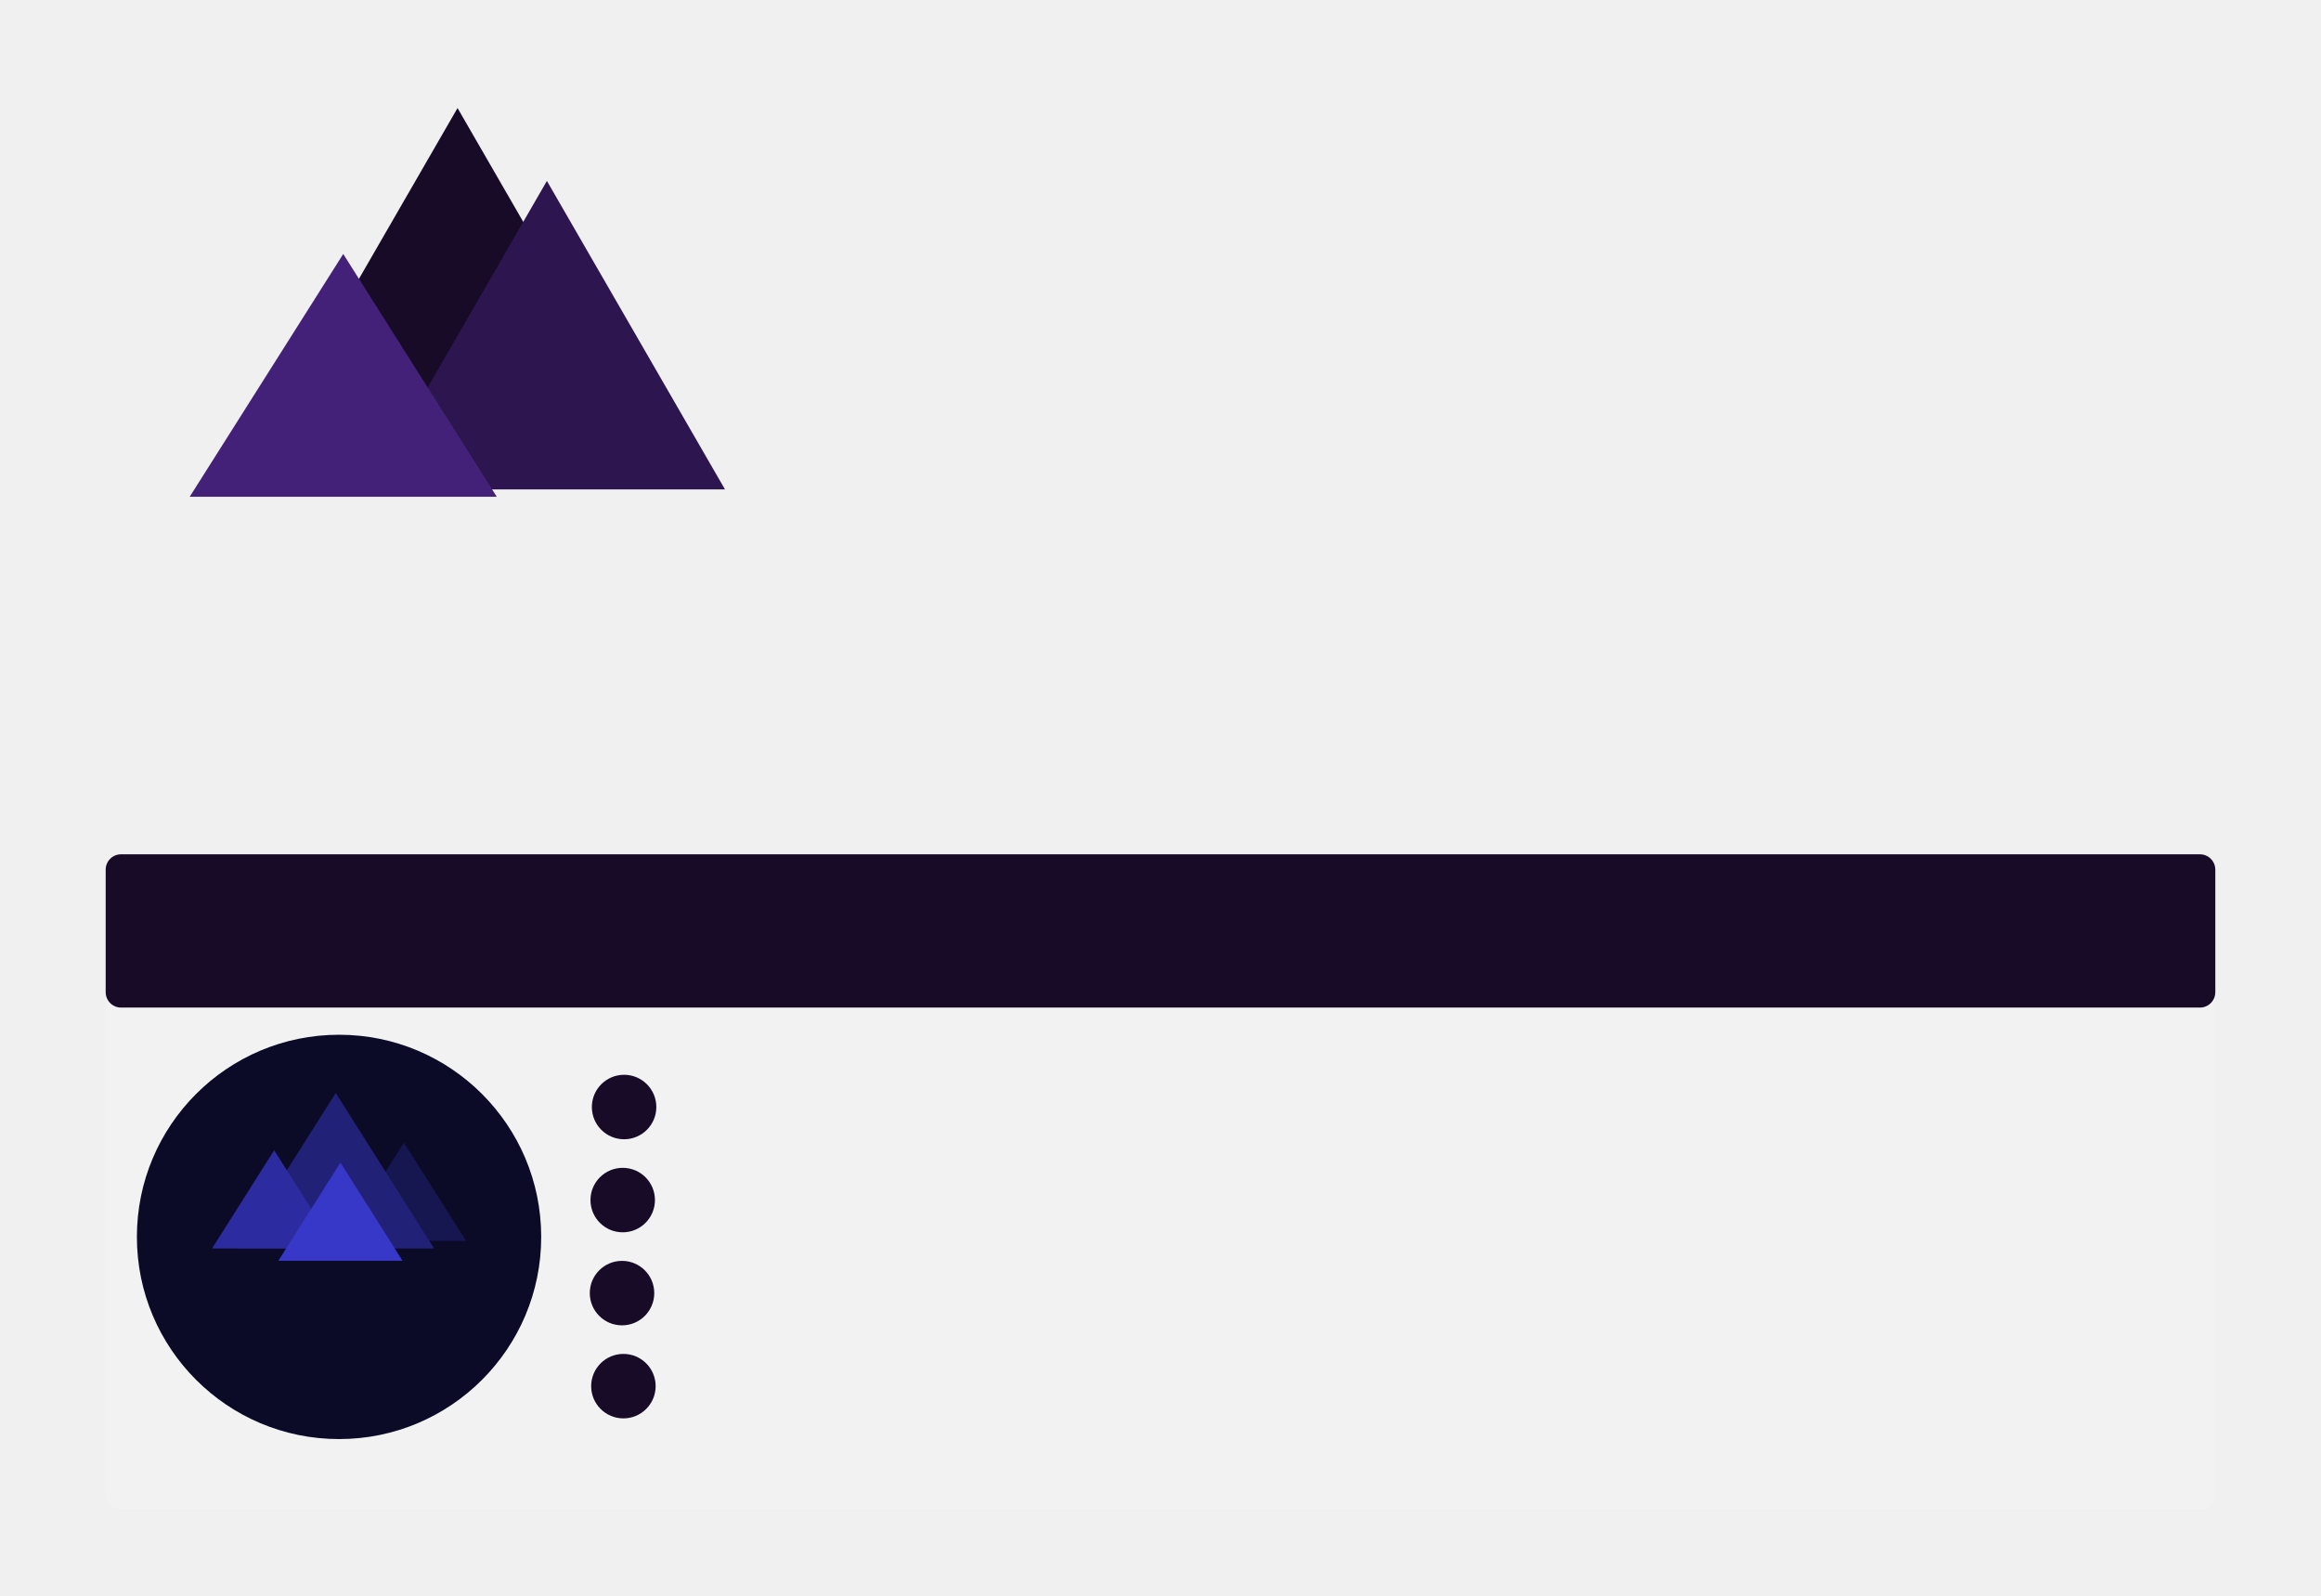
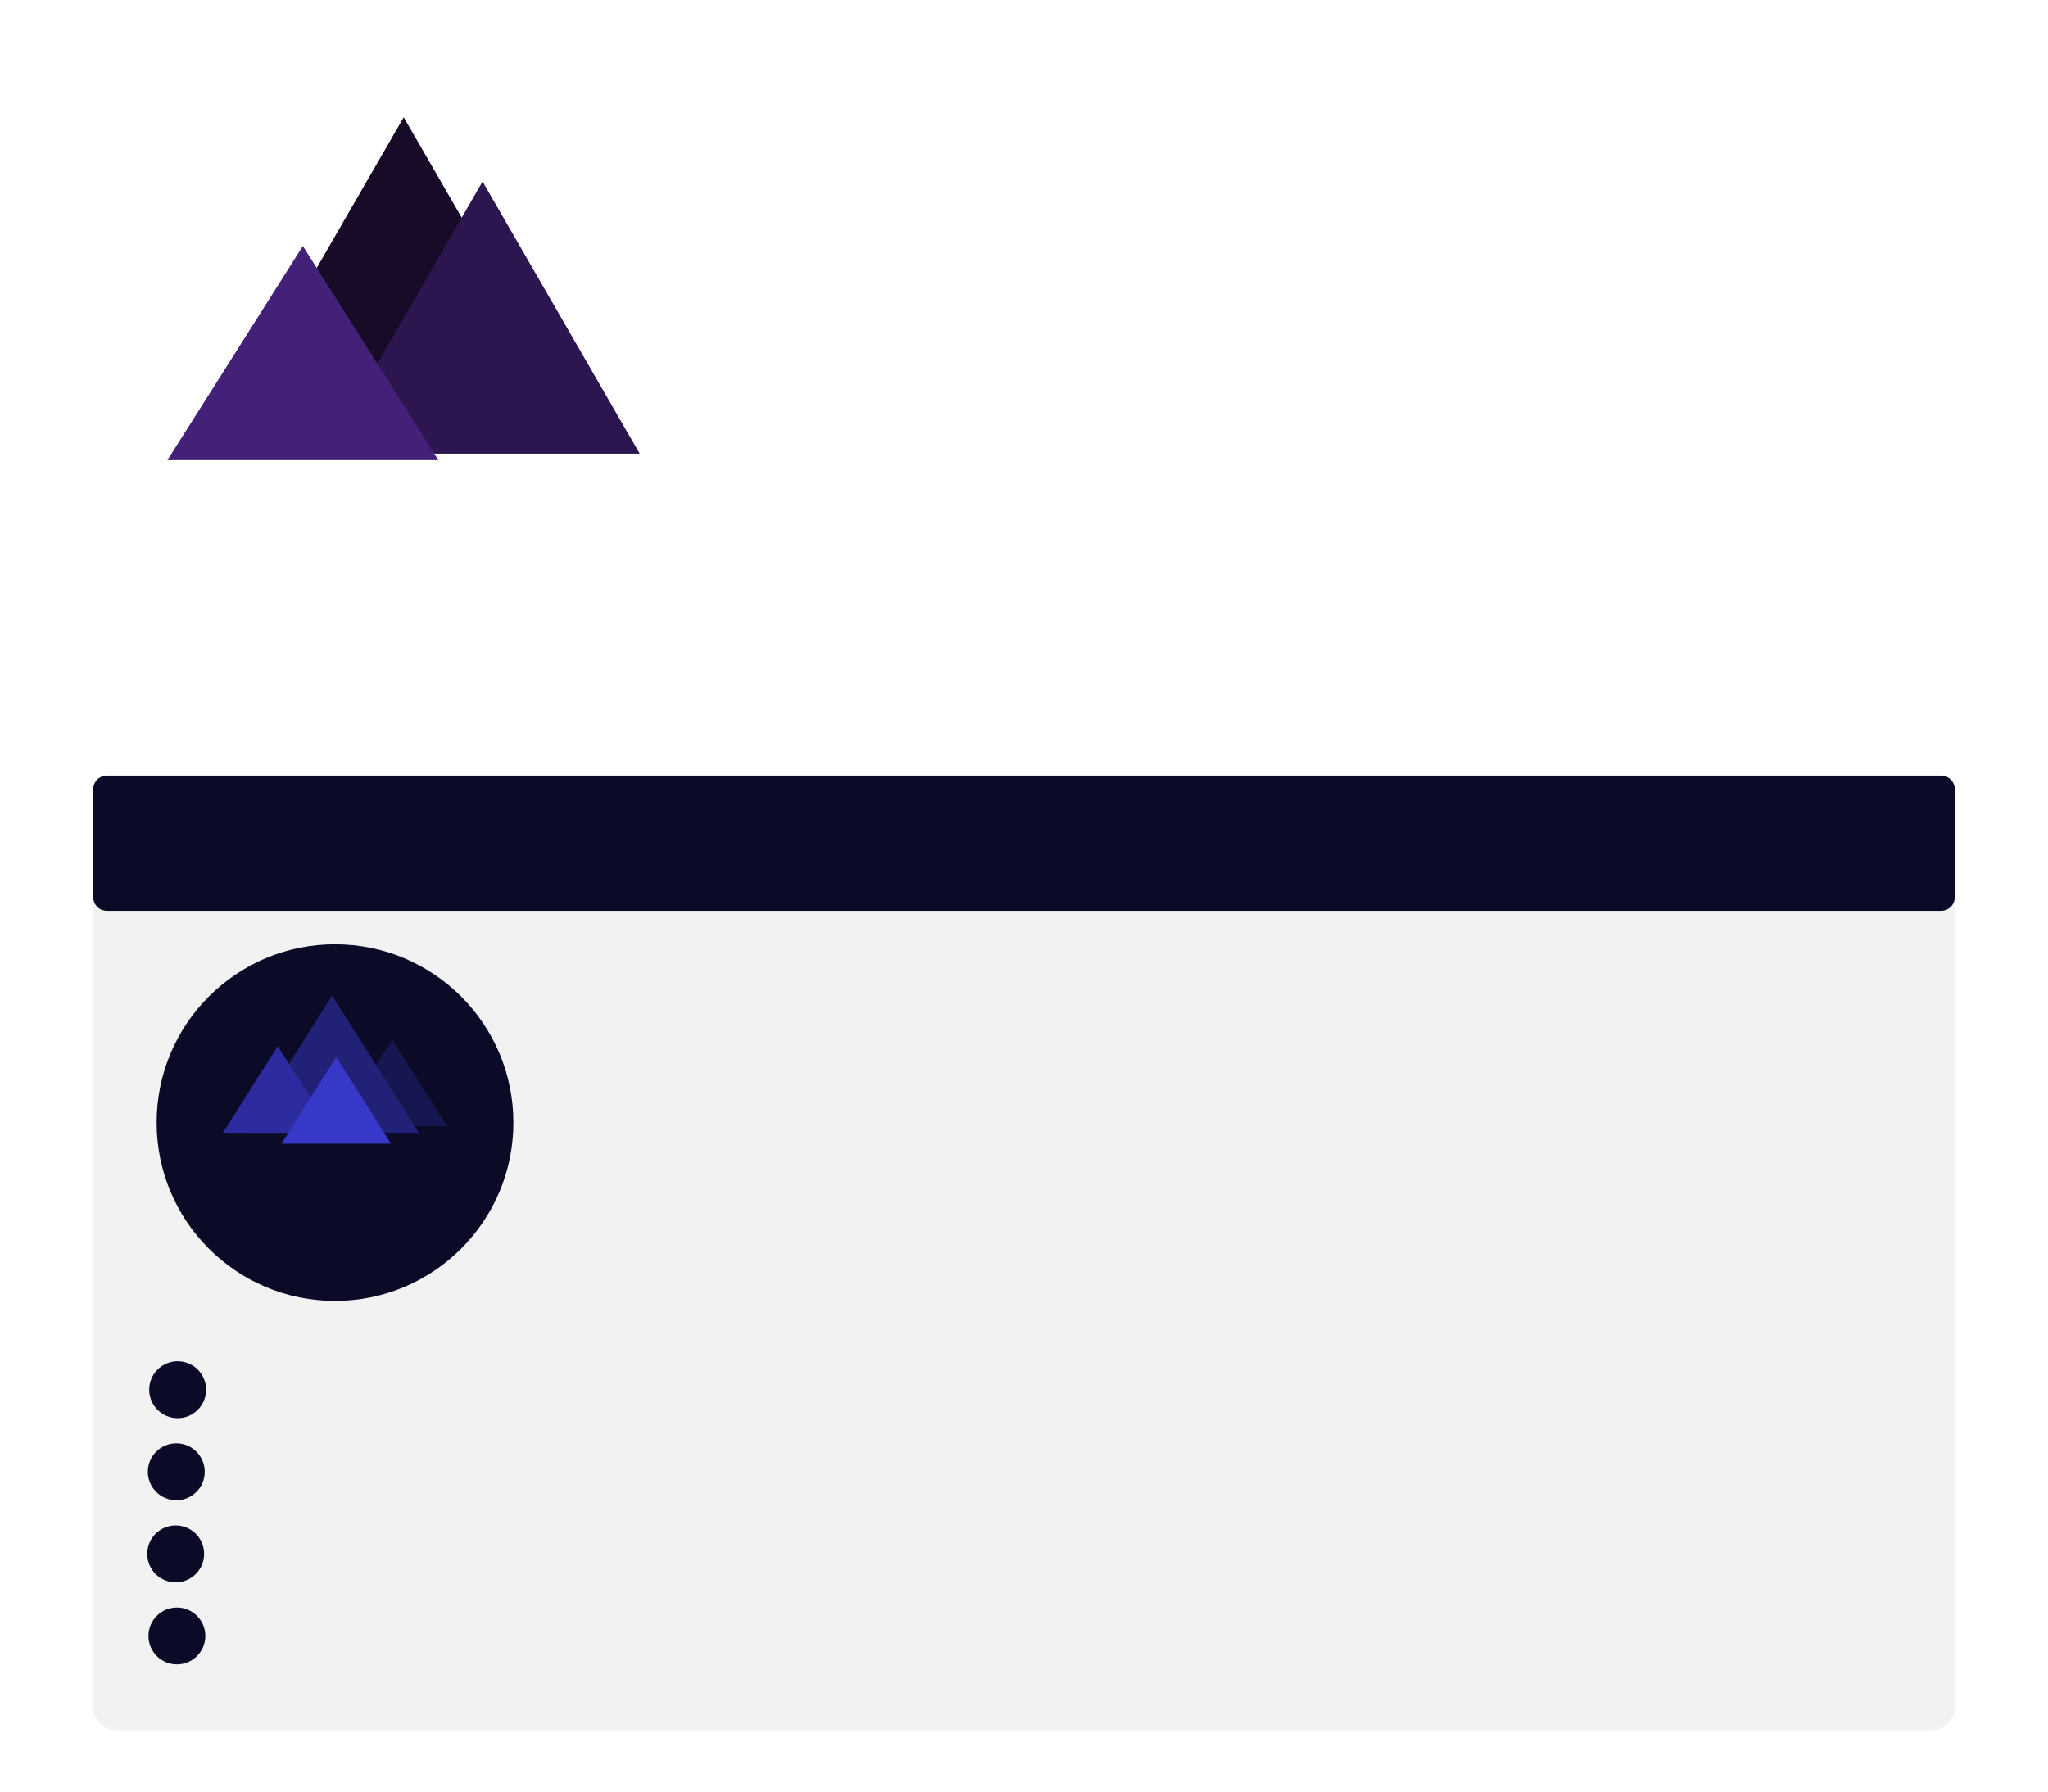
- <svg xmlns="http://www.w3.org/2000/svg" width="800" height="550" viewBox="0 0 211.667 145.521" version="1.1" id="svg8">
+ <svg xmlns="http://www.w3.org/2000/svg" width="800" height="700" viewBox="0 0 211.667 185.208" version="1.1" id="svg8">
  <defs id="defs2">
    <clipPath clipPathUnits="userSpaceOnUse" id="clipPath896">
      <path style="opacity:1;fill:#442178;fill-opacity:1;stroke:#2c3e50;stroke-width:0.341;stroke-linecap:round;stroke-linejoin:round;stroke-miterlimit:4;stroke-dasharray:none;stroke-opacity:1" id="path898" d="m 47.097,207.84 -32.482,0 16.241,-28.131 z" />
    </clipPath>
    <clipPath clipPathUnits="userSpaceOnUse" id="clipPath896-5">
      <path style="opacity:1;fill:#442178;fill-opacity:1;stroke:#2c3e50;stroke-width:0.341;stroke-linecap:round;stroke-linejoin:round;stroke-miterlimit:4;stroke-dasharray:none;stroke-opacity:1" id="path898-6" d="m 47.097,207.84 -32.482,0 16.241,-28.131 z" />
    </clipPath>
    <clipPath clipPathUnits="userSpaceOnUse" id="clipPath896-6">
      <path style="opacity:1;fill:#442178;fill-opacity:1;stroke:#2c3e50;stroke-width:0.341;stroke-linecap:round;stroke-linejoin:round;stroke-miterlimit:4;stroke-dasharray:none;stroke-opacity:1" id="path898-4" d="m 47.097,207.84 -32.482,0 16.241,-28.131 z" />
    </clipPath>
  </defs>
-   <g id="layer1" transform="translate(0,-151.4791)">
+   <g id="layer6" transform="translate(0,39.6875)">
+     <rect style="opacity:1;fill:#ffffff;fill-opacity:1;stroke:none;stroke-width:0.362;stroke-linecap:round;stroke-linejoin:round;stroke-miterlimit:4;stroke-dasharray:none;stroke-opacity:1" id="rect5290" width="293.652" height="242.268" x="-30.987" y="-76.699" ry="2.111" />
+   </g>
+   <g id="layer1" transform="translate(0,-111.7916)">
    <g id="layer2" />
-     <flowRoot xml:space="preserve" id="flowRoot853" style="font-style:normal;font-weight:normal;font-size:40px;line-height:1.25;font-family:sans-serif;letter-spacing:0px;word-spacing:0px;fill:#2d1650;fill-opacity:1;stroke:none" transform="matrix(0.6569063,0,0,0.6569063,-30.93912,141.769)">
+     <flowRoot xml:space="preserve" id="flowRoot853" style="font-style:normal;font-weight:normal;font-size:40px;line-height:1.25;font-family:sans-serif;letter-spacing:0px;word-spacing:0px;fill:#2d1650;fill-opacity:1;stroke:none" transform="matrix(0.6569063,0,0,0.6569063,-30.93912,104.3513)">
      <flowRegion id="flowRegion855" style="fill:#2d1650">
        <rect id="rect857" width="582.857" height="201.429" x="147.143" y="41.429" style="fill:#2d1650" />
      </flowRegion>
      <flowPara id="flowPara859" style="font-style:normal;font-variant:normal;font-weight:bold;font-stretch:normal;font-family:'Arkibal Serif';-inkscape-font-specification:'Arkibal Serif Bold';fill:#2d1650">
        <flowSpan style="fill:#170b28" id="flowSpan976">Rocky</flowSpan>ML</flowPara>
    </flowRoot>
-     <flowRoot xml:space="preserve" id="flowRoot853-3" style="font-style:normal;font-weight:normal;font-size:40px;line-height:1.25;font-family:sans-serif;letter-spacing:0px;word-spacing:0px;fill:#170b28;fill-opacity:1;stroke:none" transform="matrix(0.7364333,0,0,0.7364333,-79.94965,158.4336)">
+     <flowRoot xml:space="preserve" id="flowRoot853-3" style="font-style:normal;font-weight:normal;font-size:40px;line-height:1.25;font-family:sans-serif;letter-spacing:0px;word-spacing:0px;fill:#170b28;fill-opacity:1;stroke:none" transform="matrix(0.7364333,0,0,0.7364333,-79.94965,121.0158)">
      <flowRegion id="flowRegion855-6" style="fill:#170b28">
        <rect id="rect857-7" width="582.857" height="201.429" x="147.143" y="41.429" style="fill:#170b28" />
      </flowRegion>
      <flowPara id="flowPara859-5" style="font-style:normal;font-variant:normal;font-weight:bold;font-stretch:normal;font-size:8.623px;font-family:Cantarell;-inkscape-font-specification:'Cantarell Bold';fill:#170b28">A High-Performance Scientific Computing Framework</flowPara>
    </flowRoot>
-     <g id="g970" transform="translate(0.8090887,-28.10018)">
+     <g id="g970" transform="translate(0.8090898,-65.51791)">
      <path d="m 59.589,221.774 -37.345,0 18.673,-32.342 z" id="path829" style="opacity:1;fill:#170b28;fill-opacity:1;stroke:none;stroke-width:0.392;stroke-linecap:round;stroke-linejoin:round;stroke-miterlimit:4;stroke-dasharray:none;stroke-opacity:1" />
      <path d="m 65.307,224.209 -32.482,0 16.241,-28.131 z" id="path829-9" style="opacity:1;fill:#2d1650;fill-opacity:1;stroke:none;stroke-width:0.341;stroke-linecap:round;stroke-linejoin:round;stroke-miterlimit:4;stroke-dasharray:none;stroke-opacity:1" />
      <path transform="matrix(0.8622109,0,0,0.7871543,4.230914,48.32485)" d="m 46.7,224.299 -32.482,0 16.241,-28.131 z" id="path829-9-3-3" style="opacity:1;fill:#442178;fill-opacity:1;stroke:none;stroke-width:0.341;stroke-linecap:round;stroke-linejoin:round;stroke-miterlimit:4;stroke-dasharray:none;stroke-opacity:1" />
    </g>
-     <g id="g5287" transform="translate(-0.08871285,69.54762)">
-       <rect ry="1.403" y="159.836" x="9.727" height="59.72" width="192.39" id="rect4930" style="opacity:1;fill:#f2f2f2;fill-opacity:1;stroke:none;stroke-width:0.329;stroke-linecap:round;stroke-linejoin:round;stroke-miterlimit:4;stroke-dasharray:none;stroke-opacity:1" />
-       <rect ry="1.403" y="159.836" x="9.727" height="13.978" width="192.39" id="rect4930-1" style="opacity:1;fill:#170b28;fill-opacity:1;stroke:none;stroke-width:0.159;stroke-linecap:round;stroke-linejoin:round;stroke-miterlimit:4;stroke-dasharray:none;stroke-opacity:1" />
-       <circle r="2.94" cy="191.368" cx="56.878" id="path4991" style="opacity:1;fill:#170b28;fill-opacity:1;stroke:none;stroke-width:0.208;stroke-linecap:round;stroke-linejoin:round;stroke-miterlimit:4;stroke-dasharray:none;stroke-opacity:1" />
-       <g transform="matrix(0.7628727,0,0,0.7628727,33.30927,158.8555)" id="g4892">
+     <g id="g5287" transform="translate(2.583983,77.5657)">
+       <rect ry="2.319" y="114.4" x="7.054" height="98.679" width="192.39" id="rect4930" style="opacity:1;fill:#f2f2f2;fill-opacity:1;stroke:none;stroke-width:0.423;stroke-linecap:round;stroke-linejoin:round;stroke-miterlimit:4;stroke-dasharray:none;stroke-opacity:1" />
+       <rect ry="1.403" y="114.4" x="7.054" height="13.978" width="192.39" id="rect4930-1" style="opacity:1;fill:#0b0b28;fill-opacity:1;stroke:none;stroke-width:0.159;stroke-linecap:round;stroke-linejoin:round;stroke-miterlimit:4;stroke-dasharray:none;stroke-opacity:1" />
+       <circle r="2.94" cy="186.375" cx="15.636" id="path4991" style="opacity:1;fill:#0b0b28;fill-opacity:1;stroke:none;stroke-width:0.208;stroke-linecap:round;stroke-linejoin:round;stroke-miterlimit:4;stroke-dasharray:none;stroke-opacity:1" />
+       <g transform="matrix(0.7628727,0,0,0.7628727,34.34075,114.4025)" id="g4892">
        <g id="layer5" />
        <g transform="matrix(0.5094102,0,0,0.5094102,-14.49061,10.0574)" id="g4908">
          <g transform="translate(-82.9119,35.81817)" id="layer3">
            <circle r="47.44" cy="36.746" cx="105.438" id="path4764" style="opacity:1;fill:#0b0b28;fill-opacity:1;stroke:none;stroke-width:0.265;stroke-linecap:round;stroke-linejoin:round;stroke-miterlimit:4;stroke-dasharray:none;stroke-opacity:1" />
          </g>
          <g transform="matrix(1.021747,0,0,1.021747,-85.20486,-180.3458)" id="layer1-3">
            <g id="layer2-5" />
            <path transform="matrix(0.8782927,0,0,0.8018361,93.58592,68.58393)" d="m 46.7,224.299 -32.482,0 16.241,-28.131 z" id="path829-9-3-3-2" style="opacity:1;fill:#161650;fill-opacity:1;stroke:none;stroke-width:0.341;stroke-linecap:round;stroke-linejoin:round;stroke-miterlimit:4;stroke-dasharray:none;stroke-opacity:1" />
            <path transform="matrix(1.390406,0,0,1.269369,62.32744,-34.5364)" d="m 46.7,224.299 -32.482,0 16.241,-28.131 z" id="path829-9-3-3-3" style="opacity:1;fill:#212178;fill-opacity:1;stroke:none;stroke-width:0.341;stroke-linecap:round;stroke-linejoin:round;stroke-miterlimit:4;stroke-dasharray:none;stroke-opacity:1" />
            <path transform="matrix(0.8782927,0,0,0.8018361,63.7863,70.33057)" d="m 46.7,224.299 -32.482,0 16.241,-28.131 z" id="path829-9-3-3-3-6" style="opacity:1;fill:#2c2ca0;fill-opacity:1;stroke:none;stroke-width:0.341;stroke-linecap:round;stroke-linejoin:round;stroke-miterlimit:4;stroke-dasharray:none;stroke-opacity:1" />
            <path transform="matrix(0.8782927,0,0,0.8018361,79.00704,73.15846)" d="m 46.7,224.299 -32.482,0 16.241,-28.131 z" id="path829-9-3-3-3-5" style="opacity:1;fill:#3737c8;fill-opacity:1;stroke:none;stroke-width:0.341;stroke-linecap:round;stroke-linejoin:round;stroke-miterlimit:4;stroke-dasharray:none;stroke-opacity:1" />
          </g>
          <g id="layer4" transform="matrix(1.021747,0,0,1.021747,-25.94609,31.08445)">
            <flowRoot transform="matrix(0.4609848,0,0,0.4609848,-54.16181,25.67615)" style="font-style:normal;font-weight:normal;font-size:40px;line-height:1.25;font-family:sans-serif;letter-spacing:0px;word-spacing:0px;fill:#ffffff;fill-opacity:1;stroke:none" id="flowRoot853-7" xml:space="preserve">
              <flowRegion style="fill:#ffffff" id="flowRegion855-0">
                <rect style="fill:#ffffff" y="41.429" x="147.143" height="53.331" width="156.467" id="rect857-9" />
              </flowRegion>
              <flowPara style="font-style:normal;font-variant:normal;font-weight:bold;font-stretch:normal;font-family:'Arkibal Serif';-inkscape-font-specification:'Arkibal Serif Bold';fill:#ffffff" id="flowPara859-3">Zagros<flowSpan id="flowSpan976-6" style="fill:#ffffff" />
              </flowPara>
            </flowRoot>
          </g>
        </g>
      </g>
-       <flowRoot transform="matrix(0.6023804,0,0,0.6023804,-75.2037,122.2725)" style="font-style:normal;font-weight:normal;font-size:40px;line-height:1.25;font-family:sans-serif;letter-spacing:0px;word-spacing:0px;fill:#ffffff;fill-opacity:1;stroke:none" id="flowRoot853-3-0" xml:space="preserve">
+       <flowRoot transform="matrix(0.6023804,0,0,0.6023804,-77.87639,76.83671)" style="font-style:normal;font-weight:normal;font-size:40px;line-height:1.25;font-family:sans-serif;letter-spacing:0px;word-spacing:0px;fill:#ffffff;fill-opacity:1;stroke:none" id="flowRoot853-3-0" xml:space="preserve">
        <flowRegion style="fill:#ffffff" id="flowRegion855-6-6">
          <rect style="fill:#ffffff" y="41.429" x="147.143" height="135.123" width="306.884" id="rect857-7-2" />
        </flowRegion>
        <flowPara style="font-style:normal;font-variant:normal;font-weight:bold;font-stretch:normal;font-size:8.623px;font-family:Cantarell;-inkscape-font-specification:'Cantarell Bold';fill:#ffffff" id="flowPara859-5-6">
-           <flowSpan id="flowSpan4974" style="font-style:normal;font-variant:normal;font-weight:800;font-stretch:normal;font-family:Cantarell;-inkscape-font-specification:'Cantarell Ultra-Bold';fill:#ffffff">Zagros</flowSpan> | A Parallel and Distributed Optimizer for HPC Clusters</flowPara>
+           <flowSpan id="flowSpan4974" style="font-style:normal;font-variant:normal;font-weight:800;font-stretch:normal;font-family:Cantarell;-inkscape-font-specification:'Cantarell Ultra-Bold';fill:#ffffff">Zagros</flowSpan> | A Parallel and Distributed Optimization Framework for HPC Clusters</flowPara>
      </flowRoot>
-       <flowRoot transform="matrix(0.5061187,0,0,0.5061187,-12.41319,153.757)" style="font-style:normal;font-weight:normal;font-size:40px;line-height:1.25;font-family:sans-serif;letter-spacing:0px;word-spacing:0px;fill:#000000;fill-opacity:1;stroke:none" id="flowRoot853-3-0-8" xml:space="preserve">
-         <flowRegion style="fill:#000000" id="flowRegion855-6-6-7">
-           <rect style="fill:#000000" y="41.429" x="147.143" height="134.495" width="251.667" id="rect857-7-2-9" />
+       <flowRoot transform="matrix(0.5061187,0,0,0.5061187,-53.63946,148.7647)" style="font-style:normal;font-weight:normal;font-size:40px;line-height:1.25;font-family:sans-serif;letter-spacing:0px;word-spacing:0px;fill:#0b0b28;fill-opacity:1;stroke:none" id="flowRoot853-3-0-8" xml:space="preserve">
+         <flowRegion style="fill:#0b0b28;fill-opacity:1" id="flowRegion855-6-6-7">
+           <rect style="fill:#0b0b28;fill-opacity:1" y="41.429" x="147.143" height="134.495" width="251.667" id="rect857-7-2-9" />
        </flowRegion>
-         <flowPara style="font-style:normal;font-variant:normal;font-weight:normal;font-stretch:normal;font-size:8.623px;font-family:Cantarell;-inkscape-font-specification:Cantarell;fill:#000000" id="flowPara859-5-6-2">Parallel optimization with multi-threading </flowPara>
+         <flowPara style="font-style:normal;font-variant:normal;font-weight:normal;font-stretch:normal;font-size:8.623px;font-family:Cantarell;-inkscape-font-specification:Cantarell;fill:#0b0b28;fill-opacity:1" id="flowPara859-5-6-2">Execute the designed search algorithm on multiple nodes</flowPara>
      </flowRoot>
-       <circle r="2.94" cy="199.852" cx="56.815" id="path4991-2" style="opacity:1;fill:#170b28;fill-opacity:1;stroke:none;stroke-width:0.208;stroke-linecap:round;stroke-linejoin:round;stroke-miterlimit:4;stroke-dasharray:none;stroke-opacity:1" />
-       <flowRoot transform="matrix(0.5061187,0,0,0.5061187,-12.43812,162.2415)" style="font-style:normal;font-weight:normal;font-size:40px;line-height:1.25;font-family:sans-serif;letter-spacing:0px;word-spacing:0px;fill:#000000;fill-opacity:1;stroke:none" id="flowRoot853-3-0-8-3" xml:space="preserve">
-         <flowRegion style="fill:#000000" id="flowRegion855-6-6-7-7">
-           <rect style="fill:#000000" y="41.429" x="147.143" height="134.495" width="251.667" id="rect857-7-2-9-5" />
+       <circle r="2.94" cy="194.86" cx="15.573" id="path4991-2" style="opacity:1;fill:#0b0b28;fill-opacity:1;stroke:none;stroke-width:0.208;stroke-linecap:round;stroke-linejoin:round;stroke-miterlimit:4;stroke-dasharray:none;stroke-opacity:1" />
+       <flowRoot transform="matrix(0.5061187,0,0,0.5061187,-53.66439,157.2491)" style="font-style:normal;font-weight:normal;font-size:40px;line-height:1.25;font-family:sans-serif;letter-spacing:0px;word-spacing:0px;fill:#0b0b28;fill-opacity:1;stroke:none" id="flowRoot853-3-0-8-3" xml:space="preserve">
+         <flowRegion style="fill:#0b0b28;fill-opacity:1" id="flowRegion855-6-6-7-7">
+           <rect style="fill:#0b0b28;fill-opacity:1" y="41.429" x="147.143" height="134.495" width="251.667" id="rect857-7-2-9-5" />
        </flowRegion>
-         <flowPara style="font-style:normal;font-variant:normal;font-weight:normal;font-stretch:normal;font-size:8.623px;font-family:Cantarell;-inkscape-font-specification:Cantarell;fill:#000000" id="flowPara859-5-6-2-9">Distributed optimization on multiple nodes using MPI</flowPara>
+         <flowPara style="font-style:normal;font-variant:normal;font-weight:normal;font-stretch:normal;font-size:8.623px;font-family:Cantarell;-inkscape-font-specification:Cantarell;fill:#0b0b28;fill-opacity:1" id="flowPara859-5-6-2-9">Enjoy hybrid parallelism : Threading + Message Passing</flowPara>
      </flowRoot>
-       <circle r="2.94" cy="182.883" cx="57.004" id="path4991-22" style="opacity:1;fill:#170b28;fill-opacity:1;stroke:none;stroke-width:0.208;stroke-linecap:round;stroke-linejoin:round;stroke-miterlimit:4;stroke-dasharray:none;stroke-opacity:1" />
-       <flowRoot transform="matrix(0.5061187,0,0,0.5061187,-12.24913,145.2944)" style="font-style:normal;font-weight:normal;font-size:40px;line-height:1.25;font-family:sans-serif;letter-spacing:0px;word-spacing:0px;fill:#000000;fill-opacity:1;stroke:none" id="flowRoot853-3-0-8-8" xml:space="preserve">
-         <flowRegion style="fill:#000000" id="flowRegion855-6-6-7-9">
-           <rect style="fill:#000000" y="41.429" x="147.143" height="134.495" width="251.667" id="rect857-7-2-9-7" />
+       <circle r="2.94" cy="177.891" cx="15.777" id="path4991-22" style="opacity:1;fill:#0b0b28;fill-opacity:1;stroke:none;stroke-width:0.208;stroke-linecap:round;stroke-linejoin:round;stroke-miterlimit:4;stroke-dasharray:none;stroke-opacity:1" />
+       <flowRoot transform="matrix(0.5061187,0,0,0.5061187,-53.4754,140.302)" style="font-style:normal;font-weight:normal;font-size:40px;line-height:1.25;font-family:sans-serif;letter-spacing:0px;word-spacing:0px;fill:#0b0b28;fill-opacity:1;stroke:none" id="flowRoot853-3-0-8-8" xml:space="preserve">
+         <flowRegion style="fill:#0b0b28;fill-opacity:1" id="flowRegion855-6-6-7-9">
+           <rect style="fill:#0b0b28;fill-opacity:1" y="41.429" x="147.143" height="133.967" width="273.846" id="rect857-7-2-9-7" />
        </flowRegion>
-         <flowPara style="font-style:normal;font-variant:normal;font-weight:normal;font-stretch:normal;font-size:8.623px;font-family:Cantarell;-inkscape-font-specification:Cantarell;fill:#000000" id="flowPara859-5-6-2-3">
-           <flowSpan id="flowSpan5061" style="font-style:normal;font-variant:normal;font-weight:bold;font-stretch:normal;font-family:Cantarell;-inkscape-font-specification:'Cantarell Bold'">Dena</flowSpan> a language for designing arbitrary complex optimizers</flowPara>
+         <flowPara style="font-style:normal;font-variant:normal;font-weight:normal;font-stretch:normal;font-size:8.623px;font-family:Cantarell;-inkscape-font-specification:Cantarell;fill:#0b0b28;fill-opacity:1" id="flowPara859-5-6-2-3">
+           <flowSpan id="flowSpan5061" style="font-style:normal;font-variant:normal;font-weight:bold;font-stretch:normal;font-family:Cantarell;-inkscape-font-specification:'Cantarell Bold';fill:#0b0b28;fill-opacity:1">
+             <flowSpan style="font-style:normal;font-variant:normal;font-weight:normal;font-stretch:normal;font-family:Cantarell;-inkscape-font-specification:Cantarell" id="flowSpan4816">Express your arbitrary complex search algorithm</flowSpan>
+             <flowSpan style="font-style:normal;font-variant:normal;font-weight:normal;font-stretch:normal;font-family:Cantarell;-inkscape-font-specification:Cantarell" id="flowSpan4818">in Dena</flowSpan>
+           </flowSpan>
+         </flowPara>
      </flowRoot>
-       <circle r="2.94" cy="208.337" cx="56.941" id="path4991-2-6" style="opacity:1;fill:#170b28;fill-opacity:1;stroke:none;stroke-width:0.208;stroke-linecap:round;stroke-linejoin:round;stroke-miterlimit:4;stroke-dasharray:none;stroke-opacity:1" />
-       <flowRoot transform="matrix(0.5061187,0,0,0.5061187,-12.36675,171.0204)" style="font-style:normal;font-weight:normal;font-size:40px;line-height:1.25;font-family:sans-serif;letter-spacing:0px;word-spacing:0px;fill:#000000;fill-opacity:1;stroke:none" id="flowRoot853-3-0-8-3-1" xml:space="preserve">
-         <flowRegion style="fill:#000000" id="flowRegion855-6-6-7-7-2">
-           <rect style="fill:#000000" y="41.429" x="147.143" height="135.242" width="279.299" id="rect857-7-2-9-5-9" />
+       <circle r="2.94" cy="203.344" cx="15.699" id="path4991-2-6" style="opacity:1;fill:#0b0b28;fill-opacity:1;stroke:none;stroke-width:0.208;stroke-linecap:round;stroke-linejoin:round;stroke-miterlimit:4;stroke-dasharray:none;stroke-opacity:1" />
+       <flowRoot transform="matrix(0.5061187,0,0,0.5061187,-53.59302,166.028)" style="font-style:normal;font-weight:normal;font-size:40px;line-height:1.25;font-family:sans-serif;letter-spacing:0px;word-spacing:0px;fill:#0b0b28;fill-opacity:1;stroke:none" id="flowRoot853-3-0-8-3-1" xml:space="preserve">
+         <flowRegion style="fill:#0b0b28;fill-opacity:1" id="flowRegion855-6-6-7-7-2">
+           <rect style="fill:#0b0b28;fill-opacity:1" y="41.429" x="147.143" height="135.242" width="279.299" id="rect857-7-2-9-5-9" />
        </flowRegion>
-         <flowPara style="font-style:normal;font-variant:normal;font-weight:normal;font-stretch:normal;font-size:8.623px;font-family:Cantarell;-inkscape-font-specification:Cantarell;fill:#000000" id="flowPara859-5-6-2-9-3">Blocked Coordinate Descent for optimizing large number of variables</flowPara>
+         <flowPara style="font-style:normal;font-variant:normal;font-weight:normal;font-stretch:normal;font-size:8.623px;font-family:Cantarell;-inkscape-font-specification:Cantarell;fill:#0b0b28;fill-opacity:1" id="flowPara859-5-6-2-9-3">Run memory-intensive optimizers using Blocked Coordinate Descent</flowPara>
+       </flowRoot>
+       <flowRoot transform="matrix(0.5061187,0,0,0.5061187,-19.82034,108.1327)" style="font-style:normal;font-weight:normal;font-size:40px;line-height:0.2;font-family:sans-serif;text-align:start;letter-spacing:0px;word-spacing:0px;text-anchor:start;fill:#0b0b28;fill-opacity:1;stroke:none" id="flowRoot853-3-0-8-8-5" xml:space="preserve">
+         <flowRegion style="text-align:start;text-anchor:start;fill:#0b0b28;fill-opacity:1" id="flowRegion855-6-6-7-9-6">
+           <rect style="text-align:start;text-anchor:start;fill:#0b0b28;fill-opacity:1" y="41.429" x="147.143" height="138.976" width="264.878" id="rect857-7-2-9-7-2" />
+         </flowRegion>
+         <flowPara style="font-style:normal;font-variant:normal;font-weight:normal;font-stretch:normal;font-size:8.623px;font-family:Cantarell;-inkscape-font-specification:Cantarell;text-align:start;text-anchor:start;fill:#0b0b28;fill-opacity:1" id="flowPara859-5-6-2-3-9">Zagros is a black-box optimization framework designed for HPC clusters. Unlike common optimization tools, Instead of providing a limited number of optimization algorithms, Zagros lets users express their own search algorithm in terms of a language called Dena. After designing the algorithm you can run it on HPC clusters while leveraging hybrid parallelism.</flowPara>
      </flowRoot>
    </g>
    <g id="g4892-8" transform="matrix(0.7628727,0,0,0.7628727,32.55333,224.321)">
      <g id="layer5-4" />
      <g id="g4908-5" transform="matrix(0.5094102,0,0,0.5094102,-14.49061,10.0574)">
        <g transform="matrix(1.021747,0,0,1.021747,-25.94609,31.08445)" id="layer4-6" />
      </g>
    </g>
  </g>
</svg>
